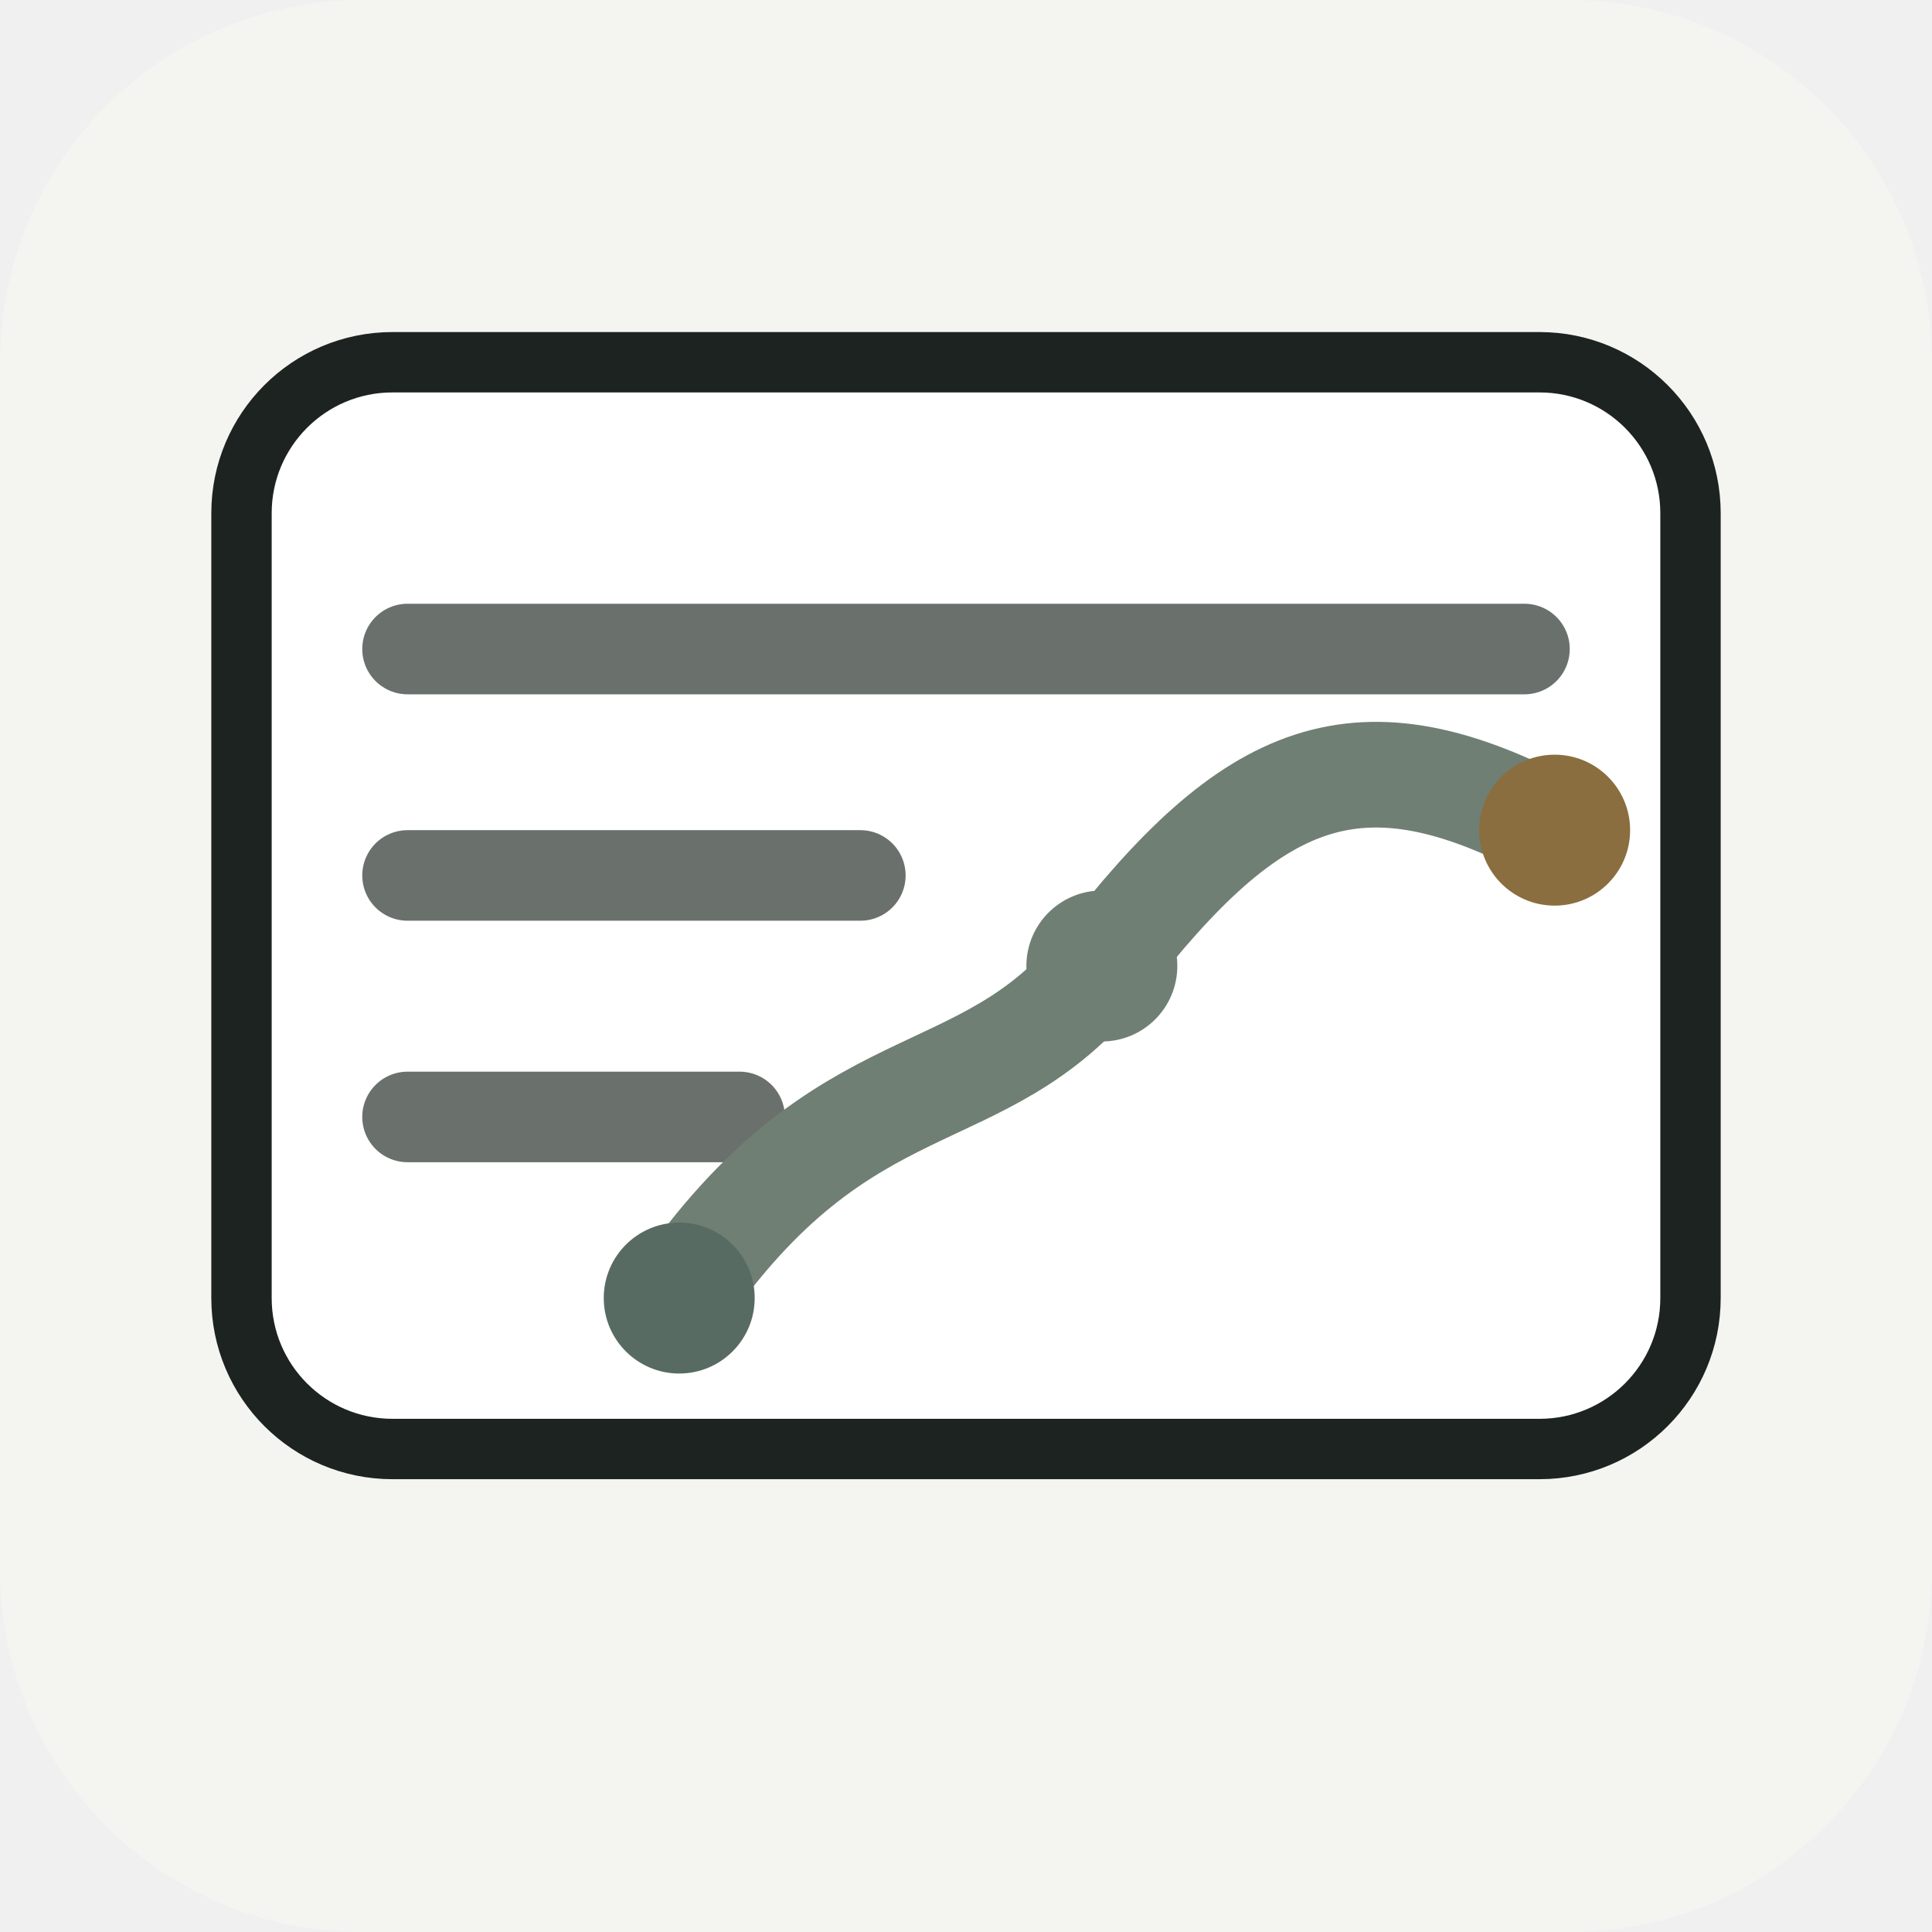
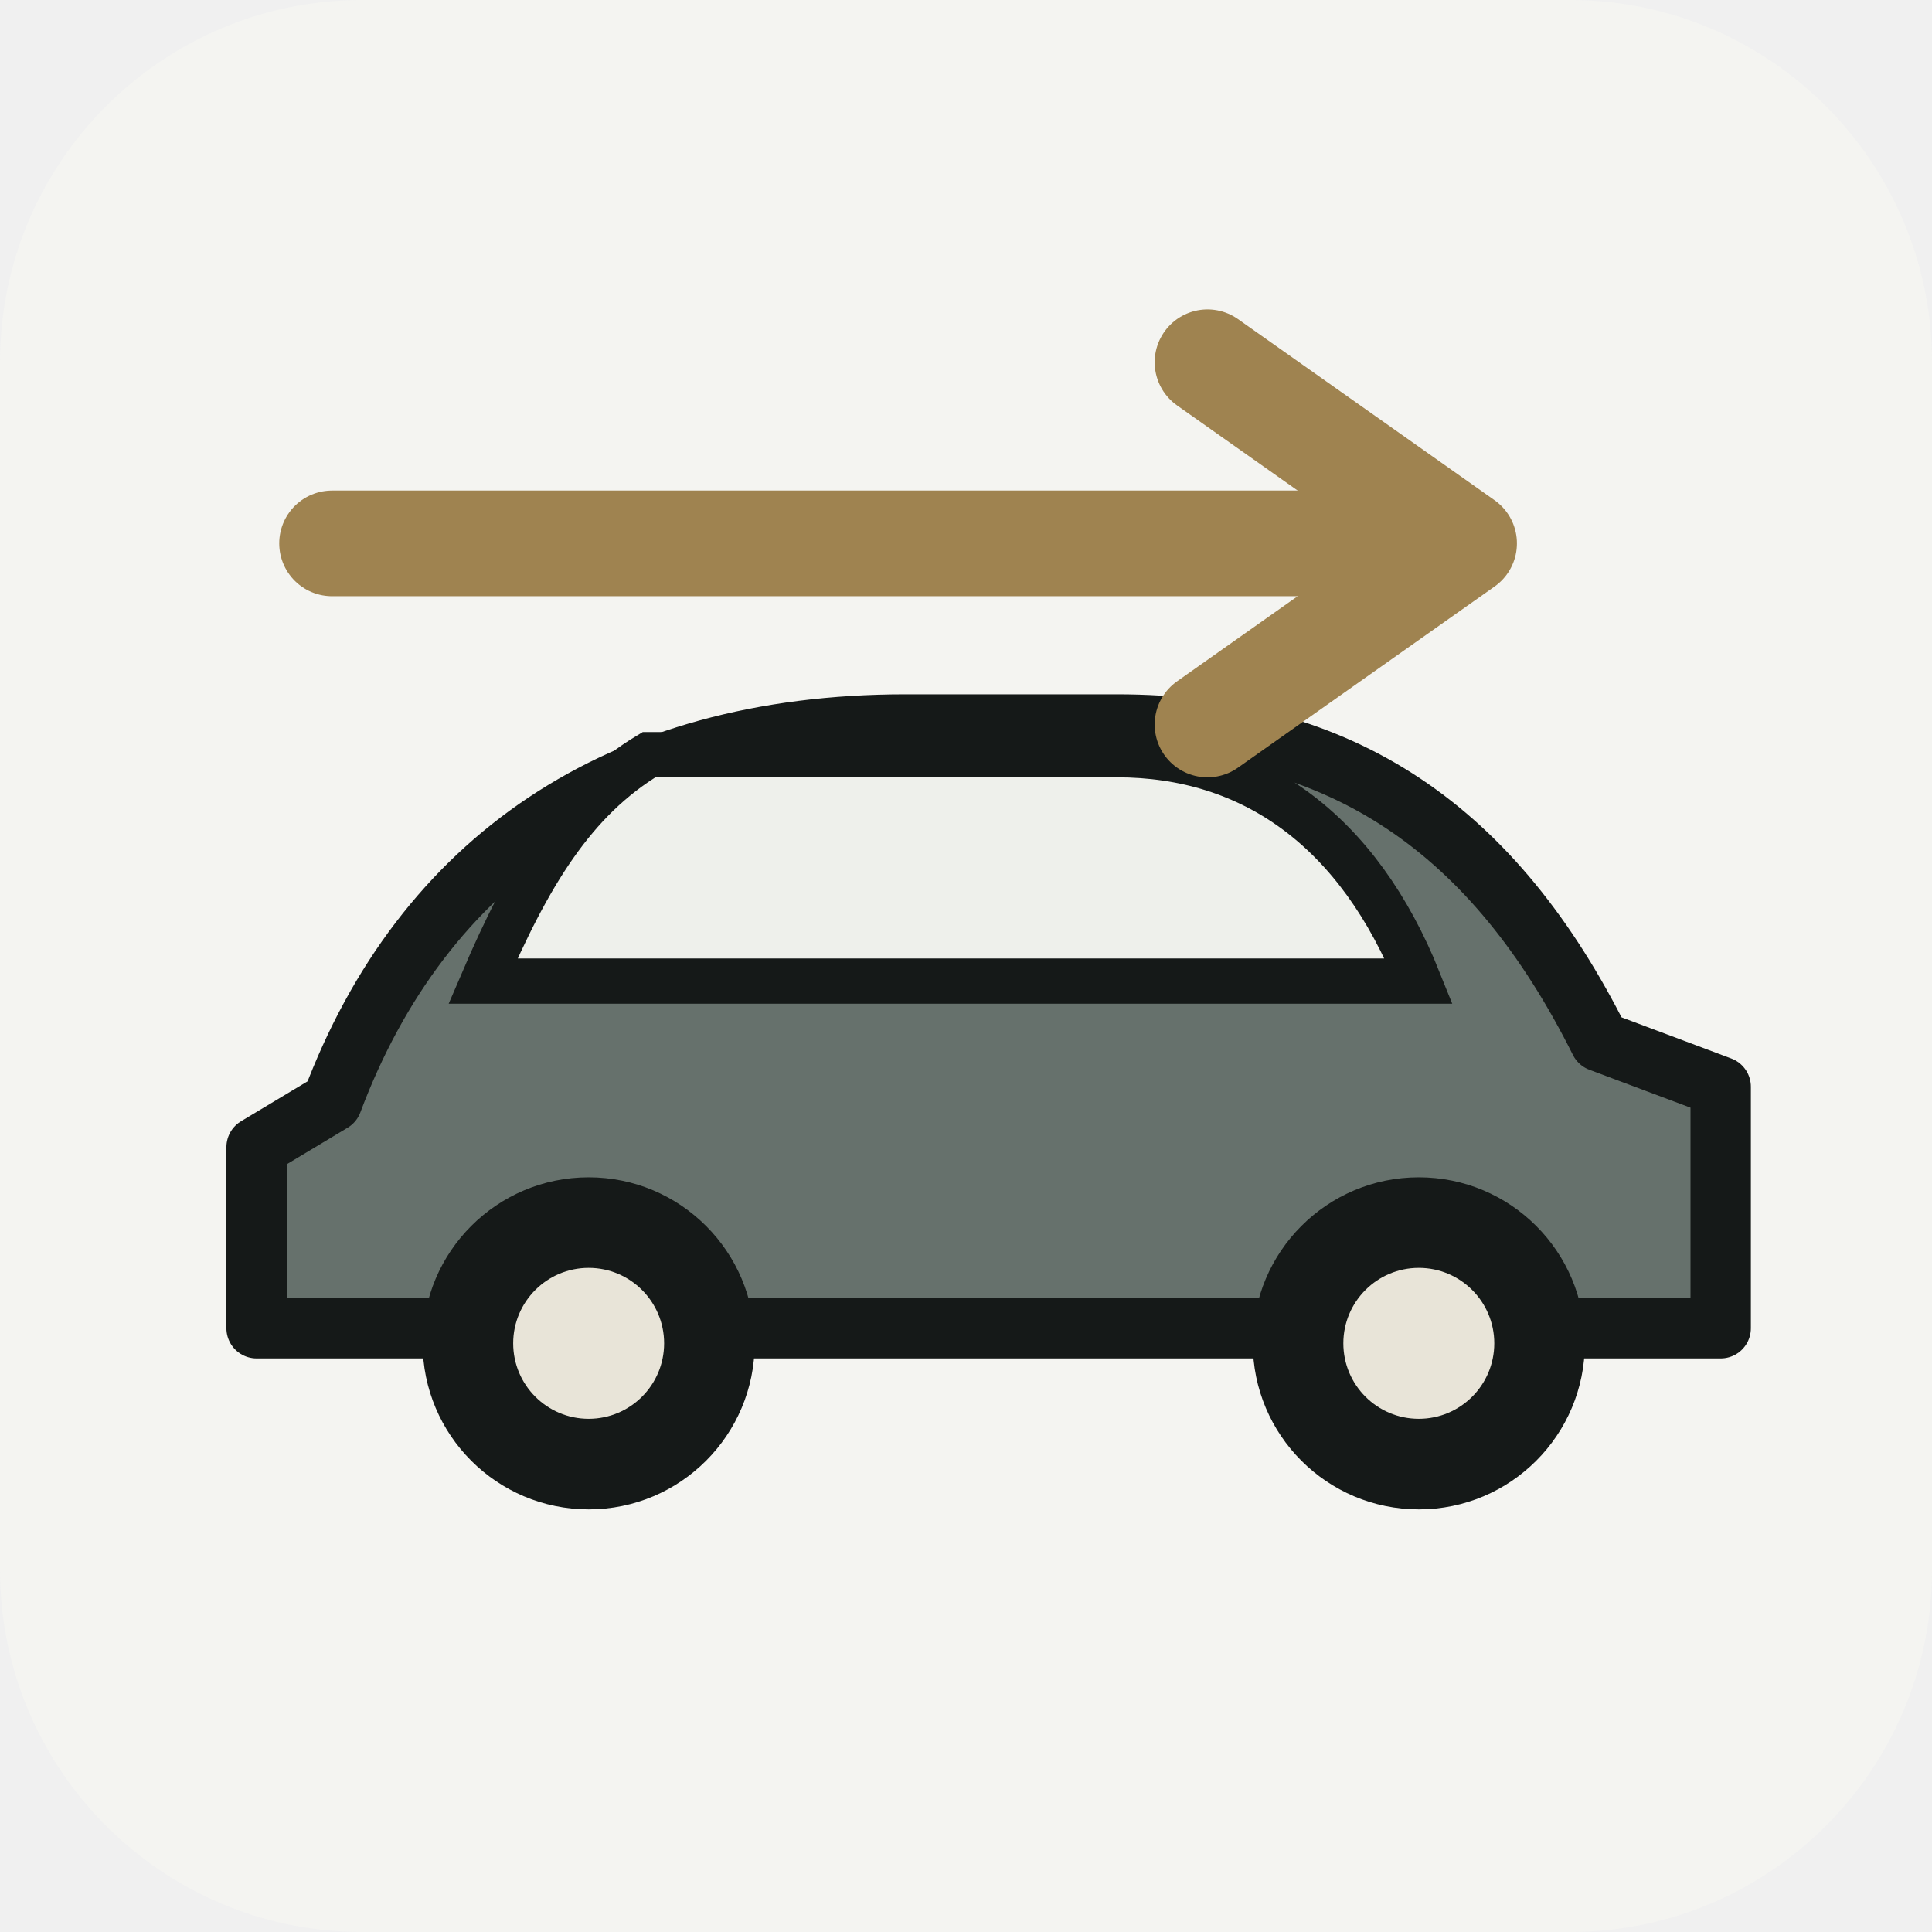
- <svg xmlns="http://www.w3.org/2000/svg" width="180" height="180" viewBox="0 0 128 128" role="img" aria-label="Bank trend monitor">
+ <svg xmlns="http://www.w3.org/2000/svg" width="180" height="180" viewBox="0 0 128 128" role="img" aria-label="Audi A3 financial readiness">
  <rect width="128" height="128" rx="24" fill="#f4f4f1" />
-   <rect x="16" y="24" width="96" height="72" rx="10" fill="#ffffff" stroke="#1d2320" stroke-width="4" />
-   <path d="M27 43h74M27 58h30M27 74h22" stroke="#303a35" stroke-width="6" stroke-linecap="round" opacity=".72" />
-   <path d="M45 86c11-16 20-12 28-22 10-13 17-16 30-9" fill="none" stroke="#6f7f74" stroke-width="7" stroke-linecap="round" stroke-linejoin="round" />
-   <circle cx="45" cy="86" r="5" fill="#586b63" />
-   <circle cx="73" cy="64" r="5" fill="#6f7f74" />
-   <circle cx="103" cy="55" r="5" fill="#8a6e3f" />
+   <path d="M22 73c6-16 19-25 38-25h14c15 0 25 7 32 21l8 3v16H17V76z" fill="#66716c" stroke="#151918" stroke-width="4" stroke-linejoin="round" />
+   <path d="M43 50h31c9 0 16 5 20 15H32c3-7 6-12 11-15z" fill="#eef0eb" stroke="#151918" stroke-width="3" />
+   <circle cx="39" cy="89" r="11" fill="#151918" />
+   <circle cx="39" cy="89" r="5" fill="#e8e4d8" />
+   <circle cx="94" cy="89" r="11" fill="#151918" />
+   <circle cx="94" cy="89" r="5" fill="#e8e4d8" />
+   <path d="M22 36h72" stroke="#9f8350" stroke-width="7" stroke-linecap="round" />
+   <path d="M80 24l17 12-17 12" fill="none" stroke="#9f8350" stroke-width="7" stroke-linecap="round" stroke-linejoin="round" />
</svg>
